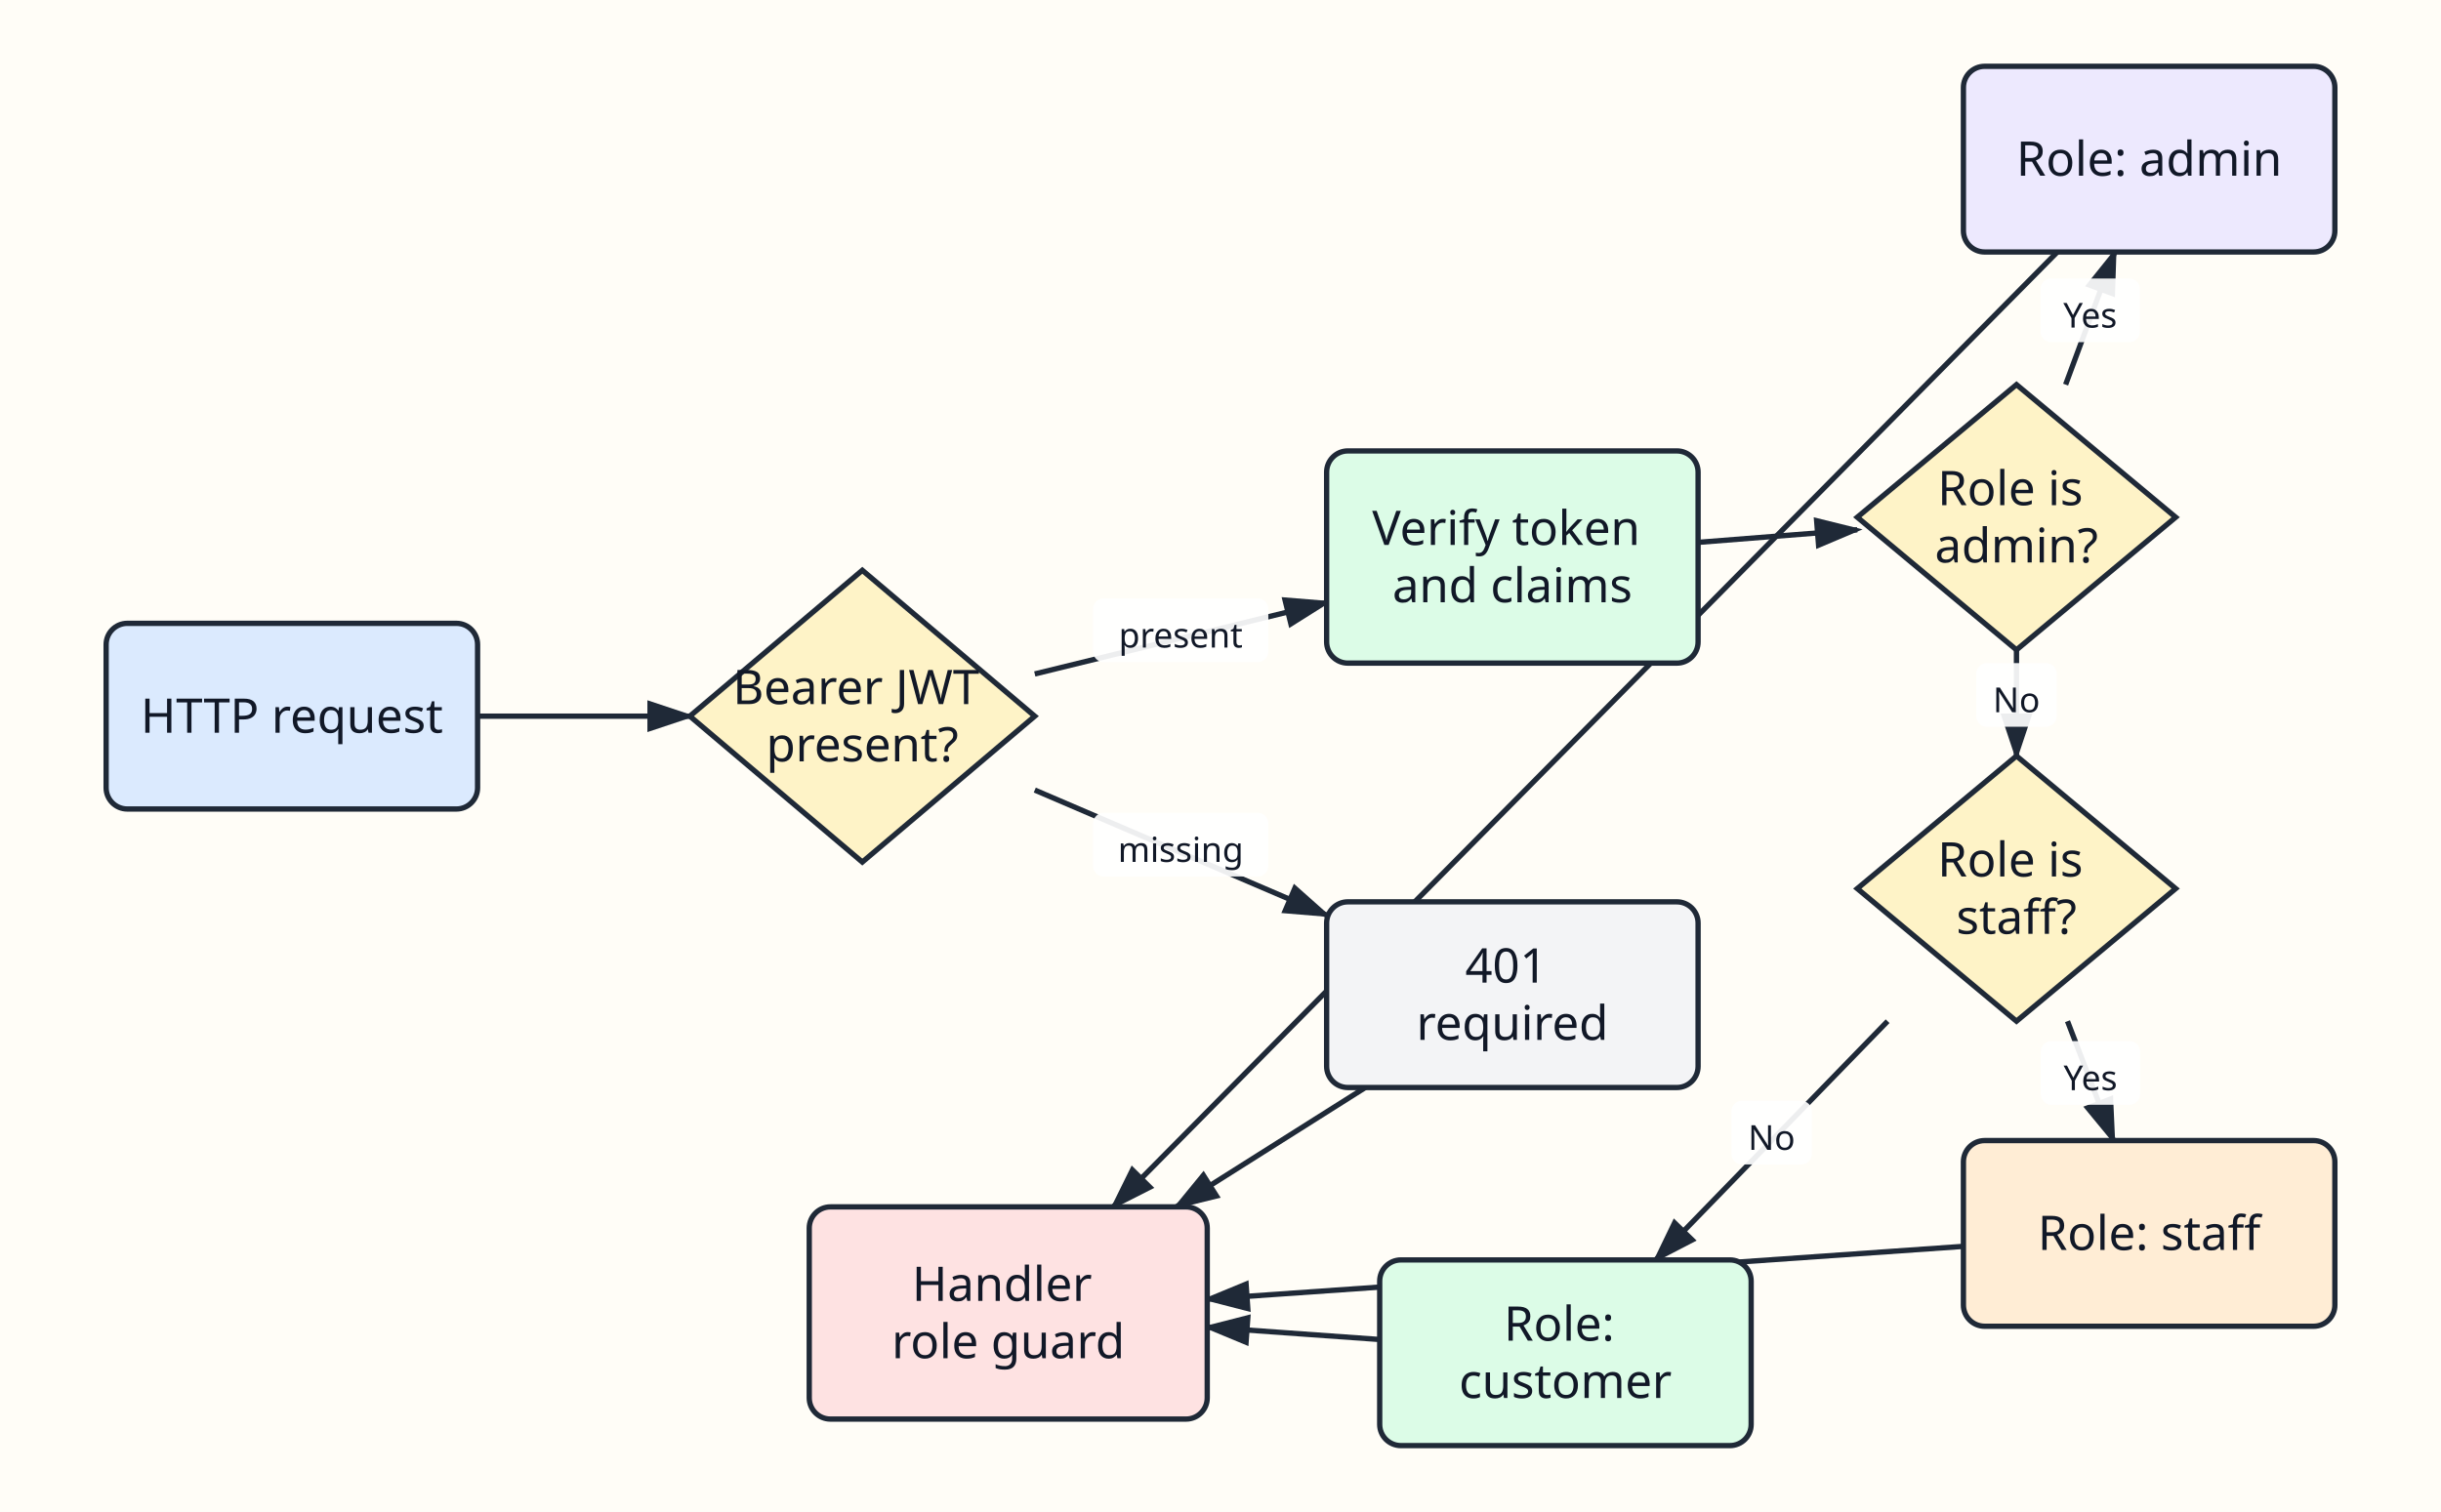
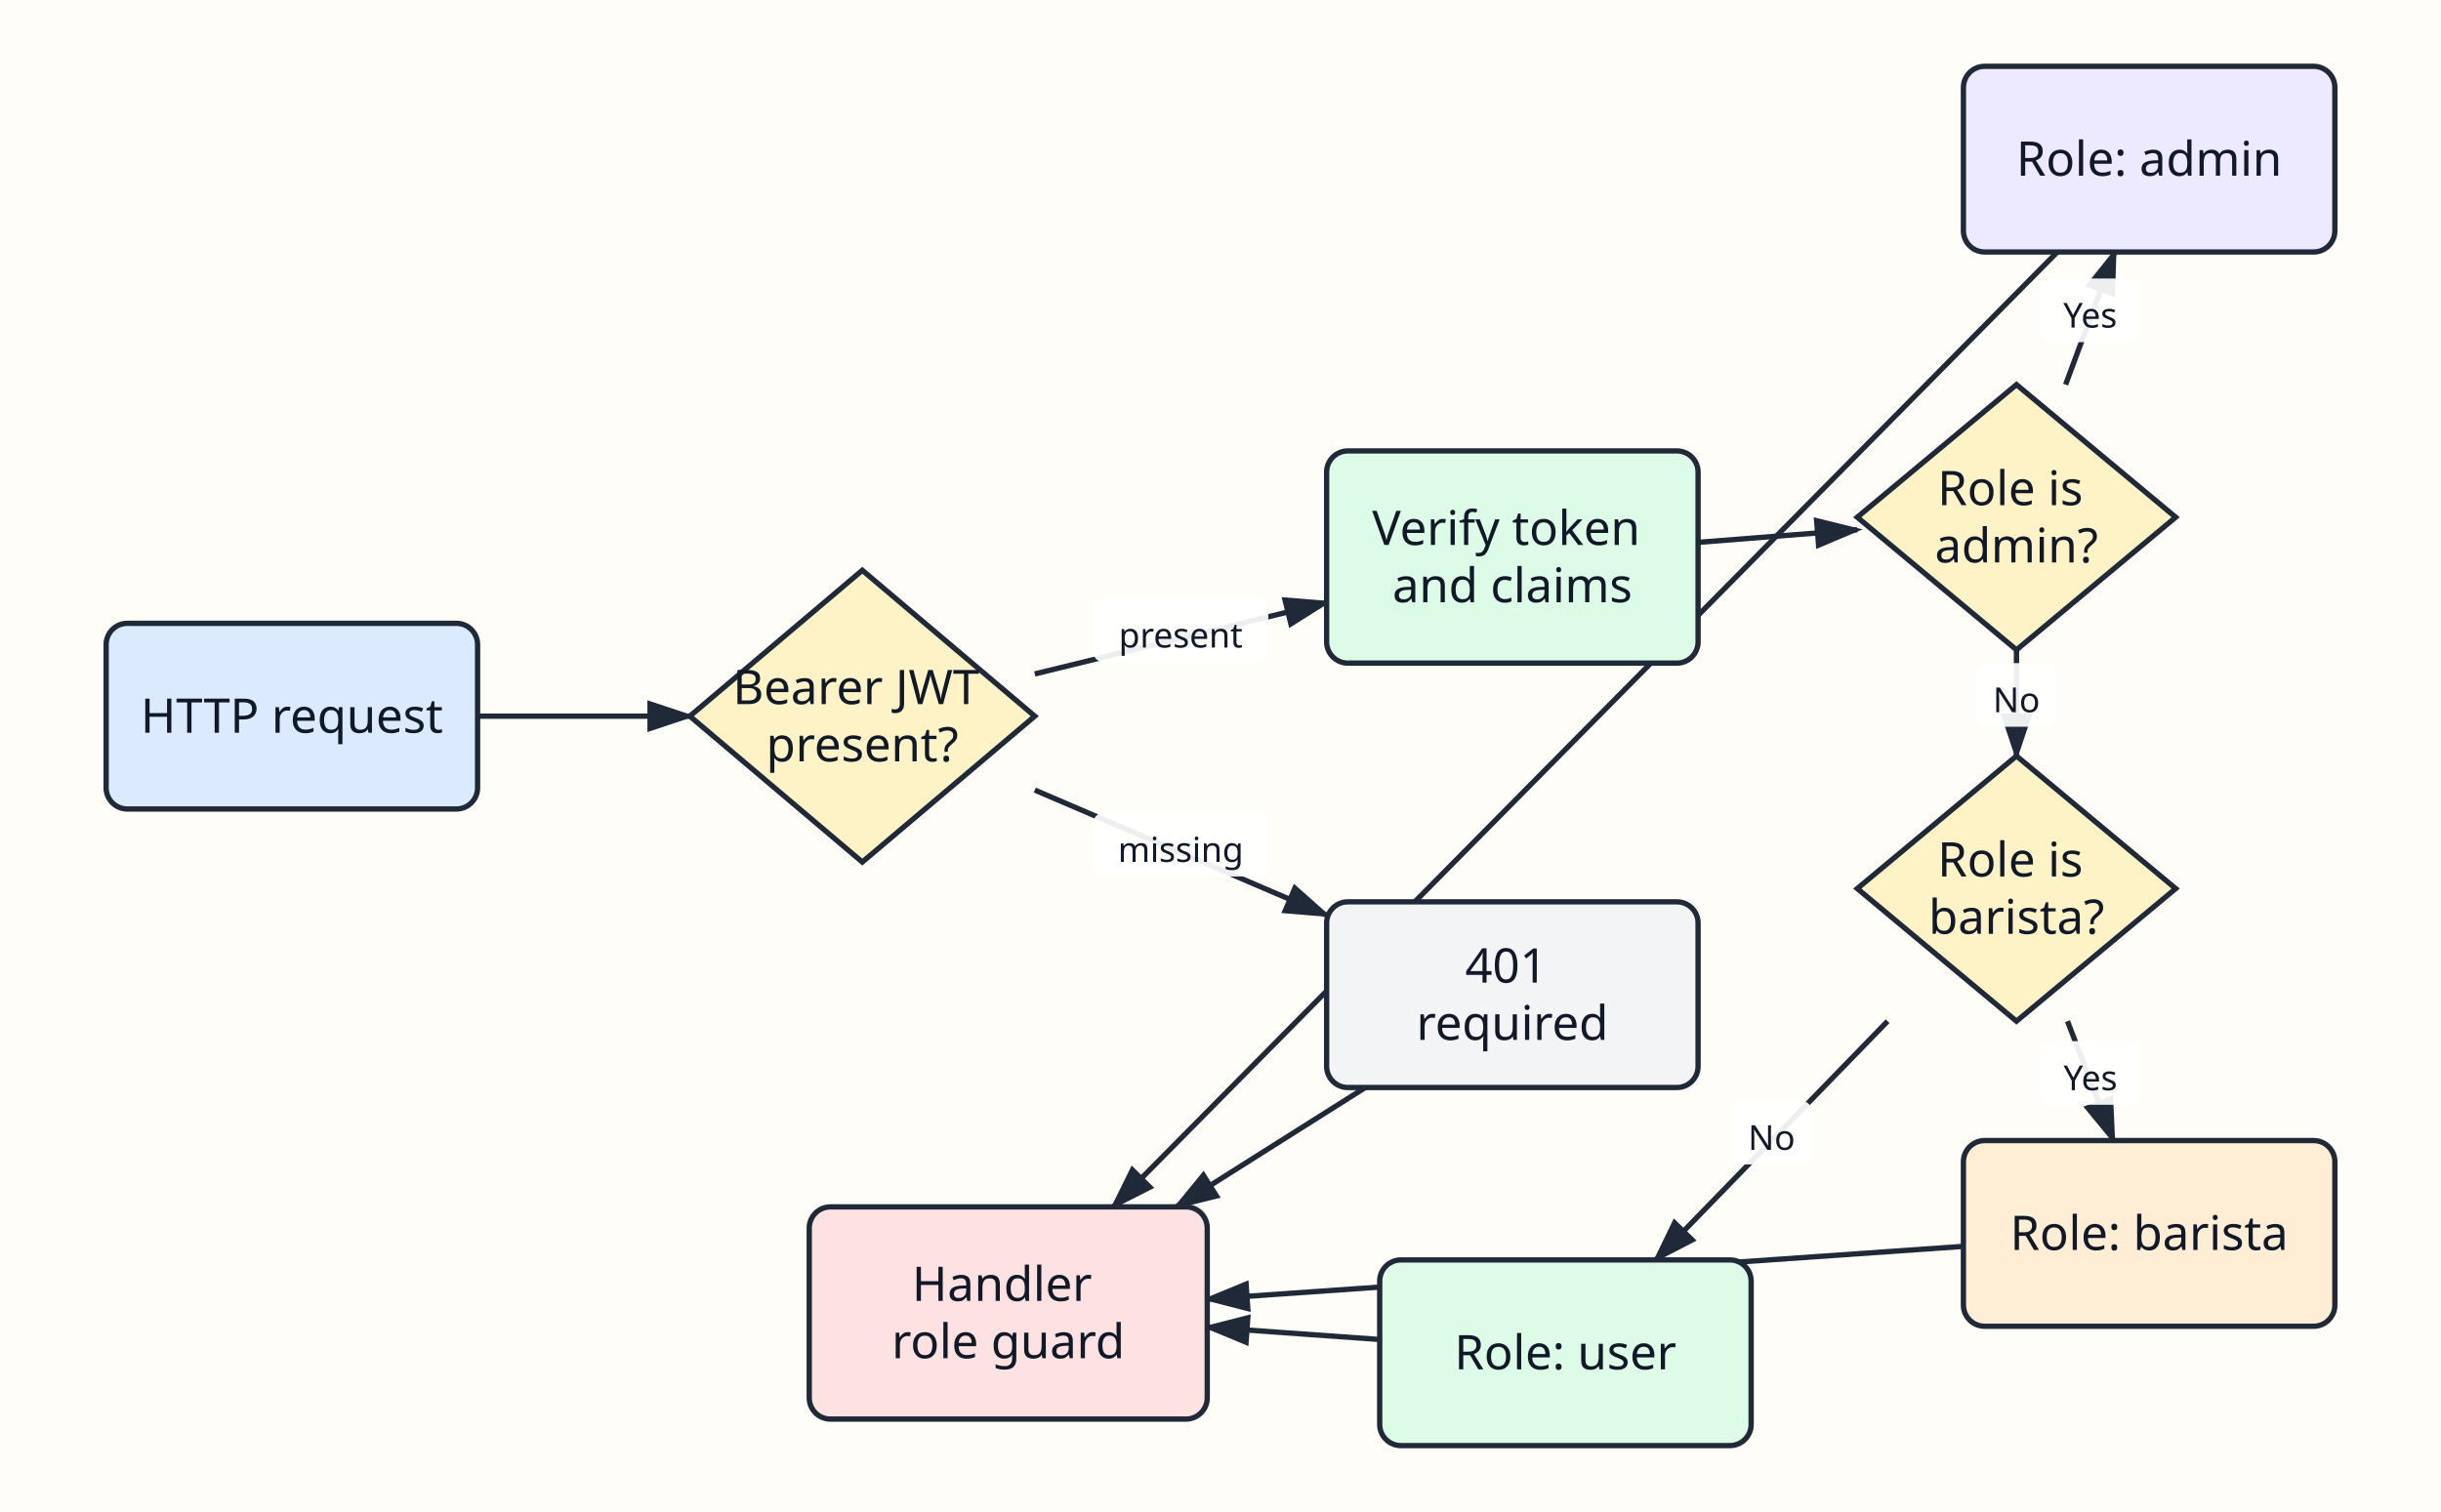
<svg xmlns="http://www.w3.org/2000/svg" width="920" height="570" viewBox="0 0 920 570" role="img">
  <defs>
    <marker id="arrow" markerWidth="10" markerHeight="10" refX="8" refY="3" orient="auto" markerUnits="strokeWidth">
      <path d="M0,0 L0,6 L9,3 z" fill="#1f2937" />
    </marker>
  </defs>
  <rect width="100%" height="100%" fill="#fffdf7" />
  <line x1="180" y1="270" x2="260" y2="270" stroke="#1f2937" stroke-width="2" marker-end="url(#arrow)" />
  <line x1="390" y1="297.857" x2="500" y2="345" stroke="#1f2937" stroke-width="2" marker-end="url(#arrow)" />
  <rect x="411.975" y="306.429" width="66.05" height="24" rx="4" fill="#ffffff" opacity="0.92" />
  <text x="445" y="320.429" text-anchor="middle" dominant-baseline="middle" font-family="Virgil, Segoe Print, Comic Sans MS, sans-serif" font-size="13" fill="#111827">
    <tspan x="445" dy="0">missing</tspan>
  </text>
  <line x1="390" y1="254.082" x2="500" y2="227.143" stroke="#1f2937" stroke-width="2" marker-end="url(#arrow)" />
  <rect x="411.975" y="225.612" width="66.05" height="24" rx="4" fill="#ffffff" opacity="0.92" />
  <text x="445" y="239.612" text-anchor="middle" dominant-baseline="middle" font-family="Virgil, Segoe Print, Comic Sans MS, sans-serif" font-size="13" fill="#111827">
    <tspan x="445" dy="0">present</tspan>
  </text>
  <line x1="640" y1="204.474" x2="700" y2="199.737" stroke="#1f2937" stroke-width="2" marker-end="url(#arrow)" />
  <line x1="778.519" y1="145" x2="797.037" y2="95" stroke="#1f2937" stroke-width="2" marker-end="url(#arrow)" />
  <rect x="769.053" y="105" width="37.45" height="24" rx="4" fill="#ffffff" opacity="0.92" />
  <text x="787.778" y="119" text-anchor="middle" dominant-baseline="middle" font-family="Virgil, Segoe Print, Comic Sans MS, sans-serif" font-size="13" fill="#111827">
    <tspan x="787.778" dy="0">Yes</tspan>
  </text>
  <line x1="760" y1="245" x2="760" y2="285" stroke="#1f2937" stroke-width="2" marker-end="url(#arrow)" />
  <rect x="744.85" y="250" width="30.3" height="24" rx="4" fill="#ffffff" opacity="0.92" />
  <text x="760" y="264" text-anchor="middle" dominant-baseline="middle" font-family="Virgil, Segoe Print, Comic Sans MS, sans-serif" font-size="13" fill="#111827">
    <tspan x="760" dy="0">No</tspan>
  </text>
  <line x1="779.231" y1="385" x2="796.538" y2="430" stroke="#1f2937" stroke-width="2" marker-end="url(#arrow)" />
  <rect x="769.16" y="392.5" width="37.45" height="24" rx="4" fill="#ffffff" opacity="0.92" />
  <text x="787.885" y="406.5" text-anchor="middle" dominant-baseline="middle" font-family="Virgil, Segoe Print, Comic Sans MS, sans-serif" font-size="13" fill="#111827">
    <tspan x="787.885" dy="0">Yes</tspan>
  </text>
  <line x1="711.429" y1="385" x2="624" y2="475" stroke="#1f2937" stroke-width="2" marker-end="url(#arrow)" />
  <rect x="652.564" y="415" width="30.3" height="24" rx="4" fill="#ffffff" opacity="0.92" />
  <text x="667.714" y="429" text-anchor="middle" dominant-baseline="middle" font-family="Virgil, Segoe Print, Comic Sans MS, sans-serif" font-size="13" fill="#111827">
    <tspan x="667.714" dy="0">No</tspan>
  </text>
  <line x1="514.583" y1="410" x2="443.333" y2="455" stroke="#1f2937" stroke-width="2" marker-end="url(#arrow)" />
  <line x1="775.402" y1="95" x2="419.54" y2="455" stroke="#1f2937" stroke-width="2" marker-end="url(#arrow)" />
  <line x1="740" y1="469.884" x2="455" y2="489.767" stroke="#1f2937" stroke-width="2" marker-end="url(#arrow)" />
  <line x1="520" y1="505" x2="455" y2="500.357" stroke="#1f2937" stroke-width="2" marker-end="url(#arrow)" />
  <rect x="40" y="235" width="140" height="70" rx="8" fill="#dbeafe" stroke="#1f2937" stroke-width="2" />
  <text x="110" y="270" text-anchor="middle" dominant-baseline="middle" font-family="Virgil, Segoe Print, Comic Sans MS, sans-serif" font-size="18" fill="#111827">
    <tspan x="110" dy="0">HTTP request</tspan>
  </text>
  <polygon points="325,215 390,270 325,325 260,270" fill="#fef3c7" stroke="#1f2937" stroke-width="2" />
  <text x="325" y="259.2" text-anchor="middle" dominant-baseline="middle" font-family="Virgil, Segoe Print, Comic Sans MS, sans-serif" font-size="18" fill="#111827">
    <tspan x="325" dy="0">Bearer JWT</tspan>
    <tspan x="325" dy="21.6">present?</tspan>
  </text>
  <rect x="500" y="340" width="140" height="70" rx="8" fill="#f3f4f6" stroke="#1f2937" stroke-width="2" />
  <text x="570" y="364.2" text-anchor="middle" dominant-baseline="middle" font-family="Virgil, Segoe Print, Comic Sans MS, sans-serif" font-size="18" fill="#111827">
    <tspan x="570" dy="0">401</tspan>
    <tspan x="570" dy="21.6">required</tspan>
  </text>
  <rect x="500" y="170" width="140" height="80" rx="8" fill="#dcfce7" stroke="#1f2937" stroke-width="2" />
  <text x="570" y="199.2" text-anchor="middle" dominant-baseline="middle" font-family="Virgil, Segoe Print, Comic Sans MS, sans-serif" font-size="18" fill="#111827">
    <tspan x="570" dy="0">Verify token</tspan>
    <tspan x="570" dy="21.6">and claims</tspan>
  </text>
  <polygon points="760,145 820,195 760,245 700,195" fill="#fef3c7" stroke="#1f2937" stroke-width="2" />
  <text x="760" y="184.2" text-anchor="middle" dominant-baseline="middle" font-family="Virgil, Segoe Print, Comic Sans MS, sans-serif" font-size="18" fill="#111827">
    <tspan x="760" dy="0">Role is</tspan>
    <tspan x="760" dy="21.6">admin?</tspan>
  </text>
  <rect x="740" y="25" width="140" height="70" rx="8" fill="#ede9fe" stroke="#1f2937" stroke-width="2" />
  <text x="810" y="60" text-anchor="middle" dominant-baseline="middle" font-family="Virgil, Segoe Print, Comic Sans MS, sans-serif" font-size="18" fill="#111827">
    <tspan x="810" dy="0">Role: admin</tspan>
  </text>
  <polygon points="760,285 820,335 760,385 700,335" fill="#fef3c7" stroke="#1f2937" stroke-width="2" />
  <text x="760" y="324.2" text-anchor="middle" dominant-baseline="middle" font-family="Virgil, Segoe Print, Comic Sans MS, sans-serif" font-size="18" fill="#111827">
    <tspan x="760" dy="0">Role is</tspan>
-     <tspan x="760" dy="21.6">staff?</tspan>
+     <tspan x="760" dy="21.6">barista?</tspan>
  </text>
  <rect x="740" y="430" width="140" height="70" rx="8" fill="#ffedd5" stroke="#1f2937" stroke-width="2" />
  <text x="810" y="465" text-anchor="middle" dominant-baseline="middle" font-family="Virgil, Segoe Print, Comic Sans MS, sans-serif" font-size="18" fill="#111827">
-     <tspan x="810" dy="0">Role: staff</tspan>
+     <tspan x="810" dy="0">Role: barista</tspan>
  </text>
  <rect x="520" y="475" width="140" height="70" rx="8" fill="#dcfce7" stroke="#1f2937" stroke-width="2" />
-   <text x="590" y="499.2" text-anchor="middle" dominant-baseline="middle" font-family="Virgil, Segoe Print, Comic Sans MS, sans-serif" font-size="18" fill="#111827">
-     <tspan x="590" dy="0">Role:</tspan>
-     <tspan x="590" dy="21.6">customer</tspan>
+   <text x="590" y="510" text-anchor="middle" dominant-baseline="middle" font-family="Virgil, Segoe Print, Comic Sans MS, sans-serif" font-size="18" fill="#111827">
+     <tspan x="590" dy="0">Role: user</tspan>
  </text>
  <rect x="305" y="455" width="150" height="80" rx="8" fill="#fee2e2" stroke="#1f2937" stroke-width="2" />
  <text x="380" y="484.2" text-anchor="middle" dominant-baseline="middle" font-family="Virgil, Segoe Print, Comic Sans MS, sans-serif" font-size="18" fill="#111827">
    <tspan x="380" dy="0">Handler</tspan>
    <tspan x="380" dy="21.6">role guard</tspan>
  </text>
</svg>
